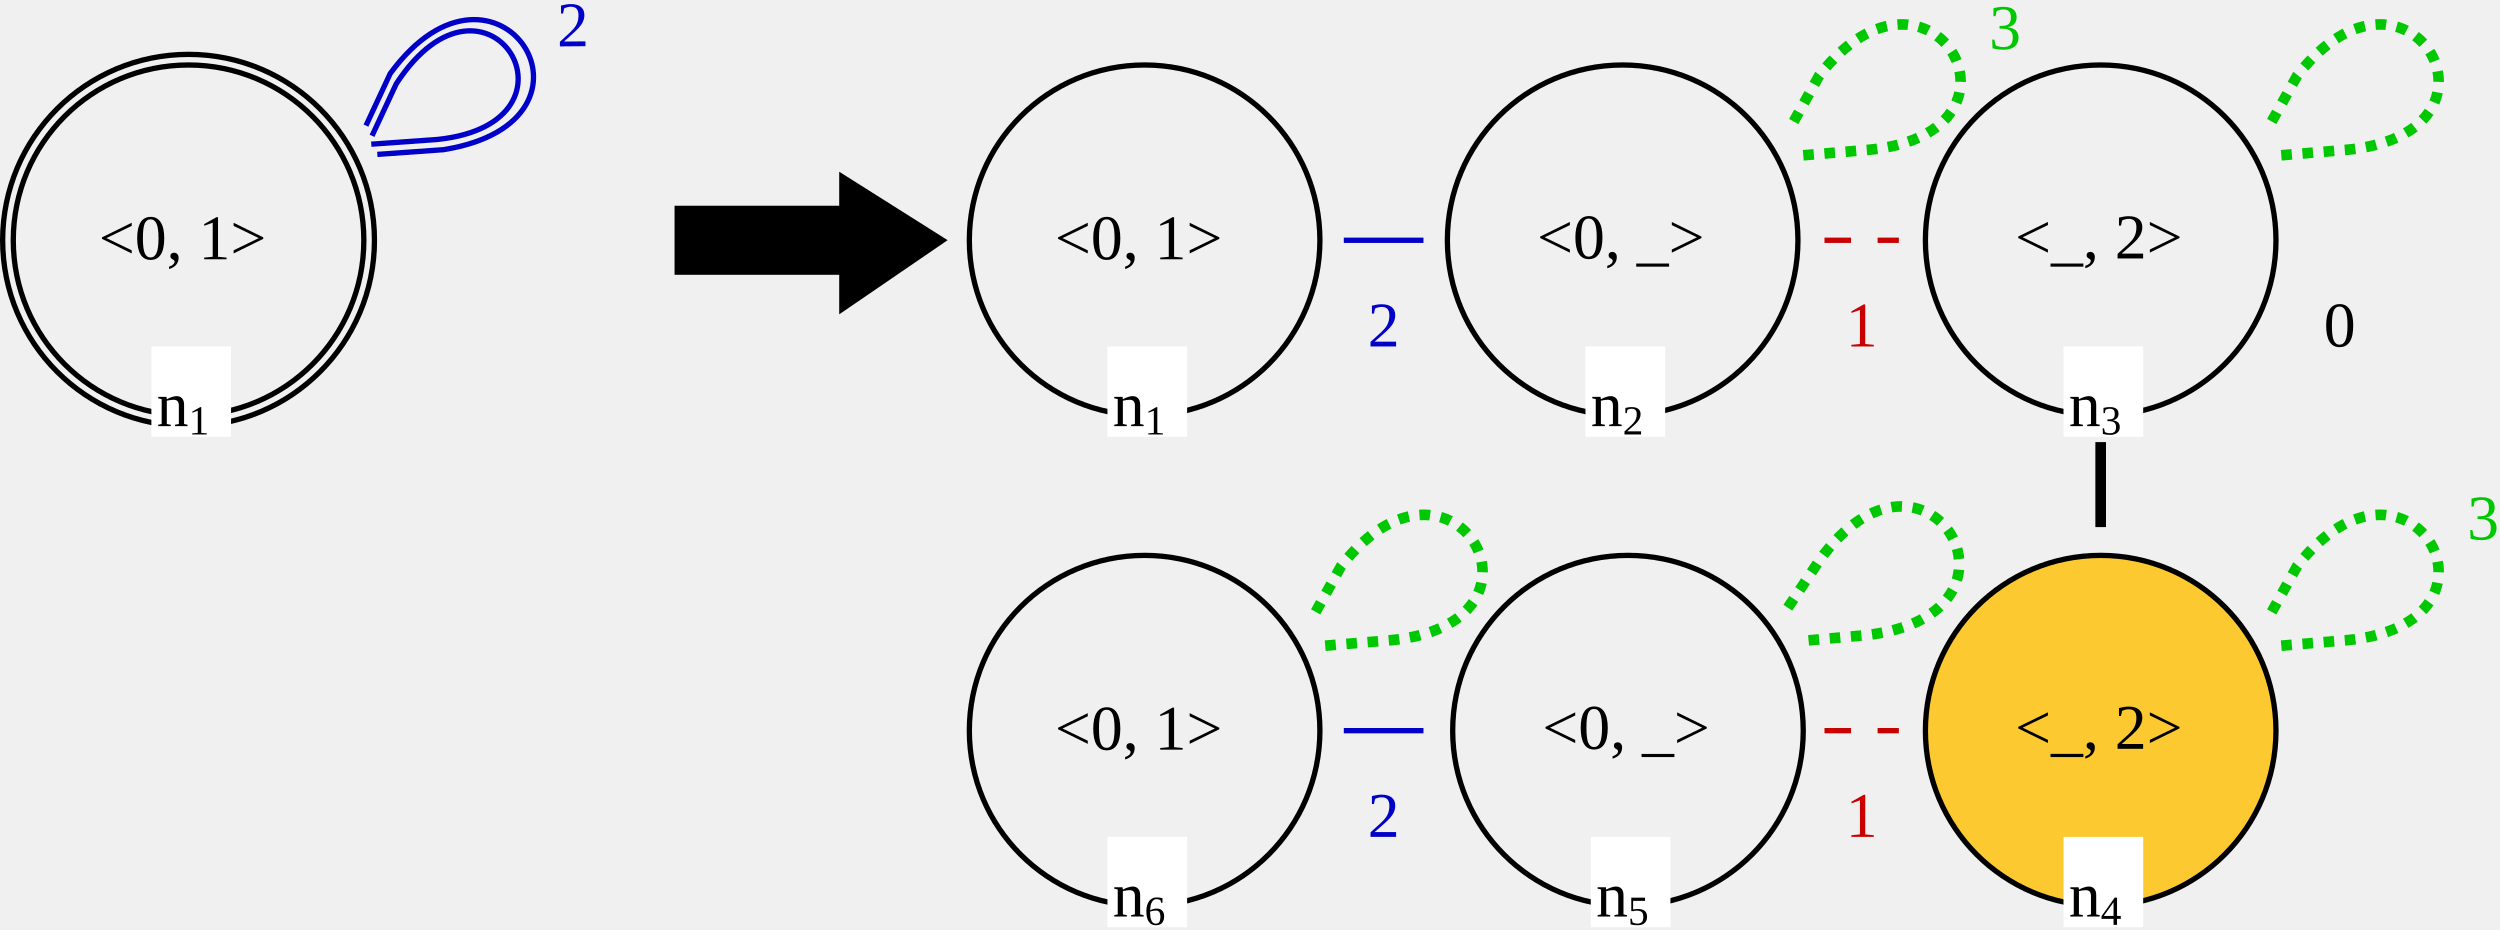
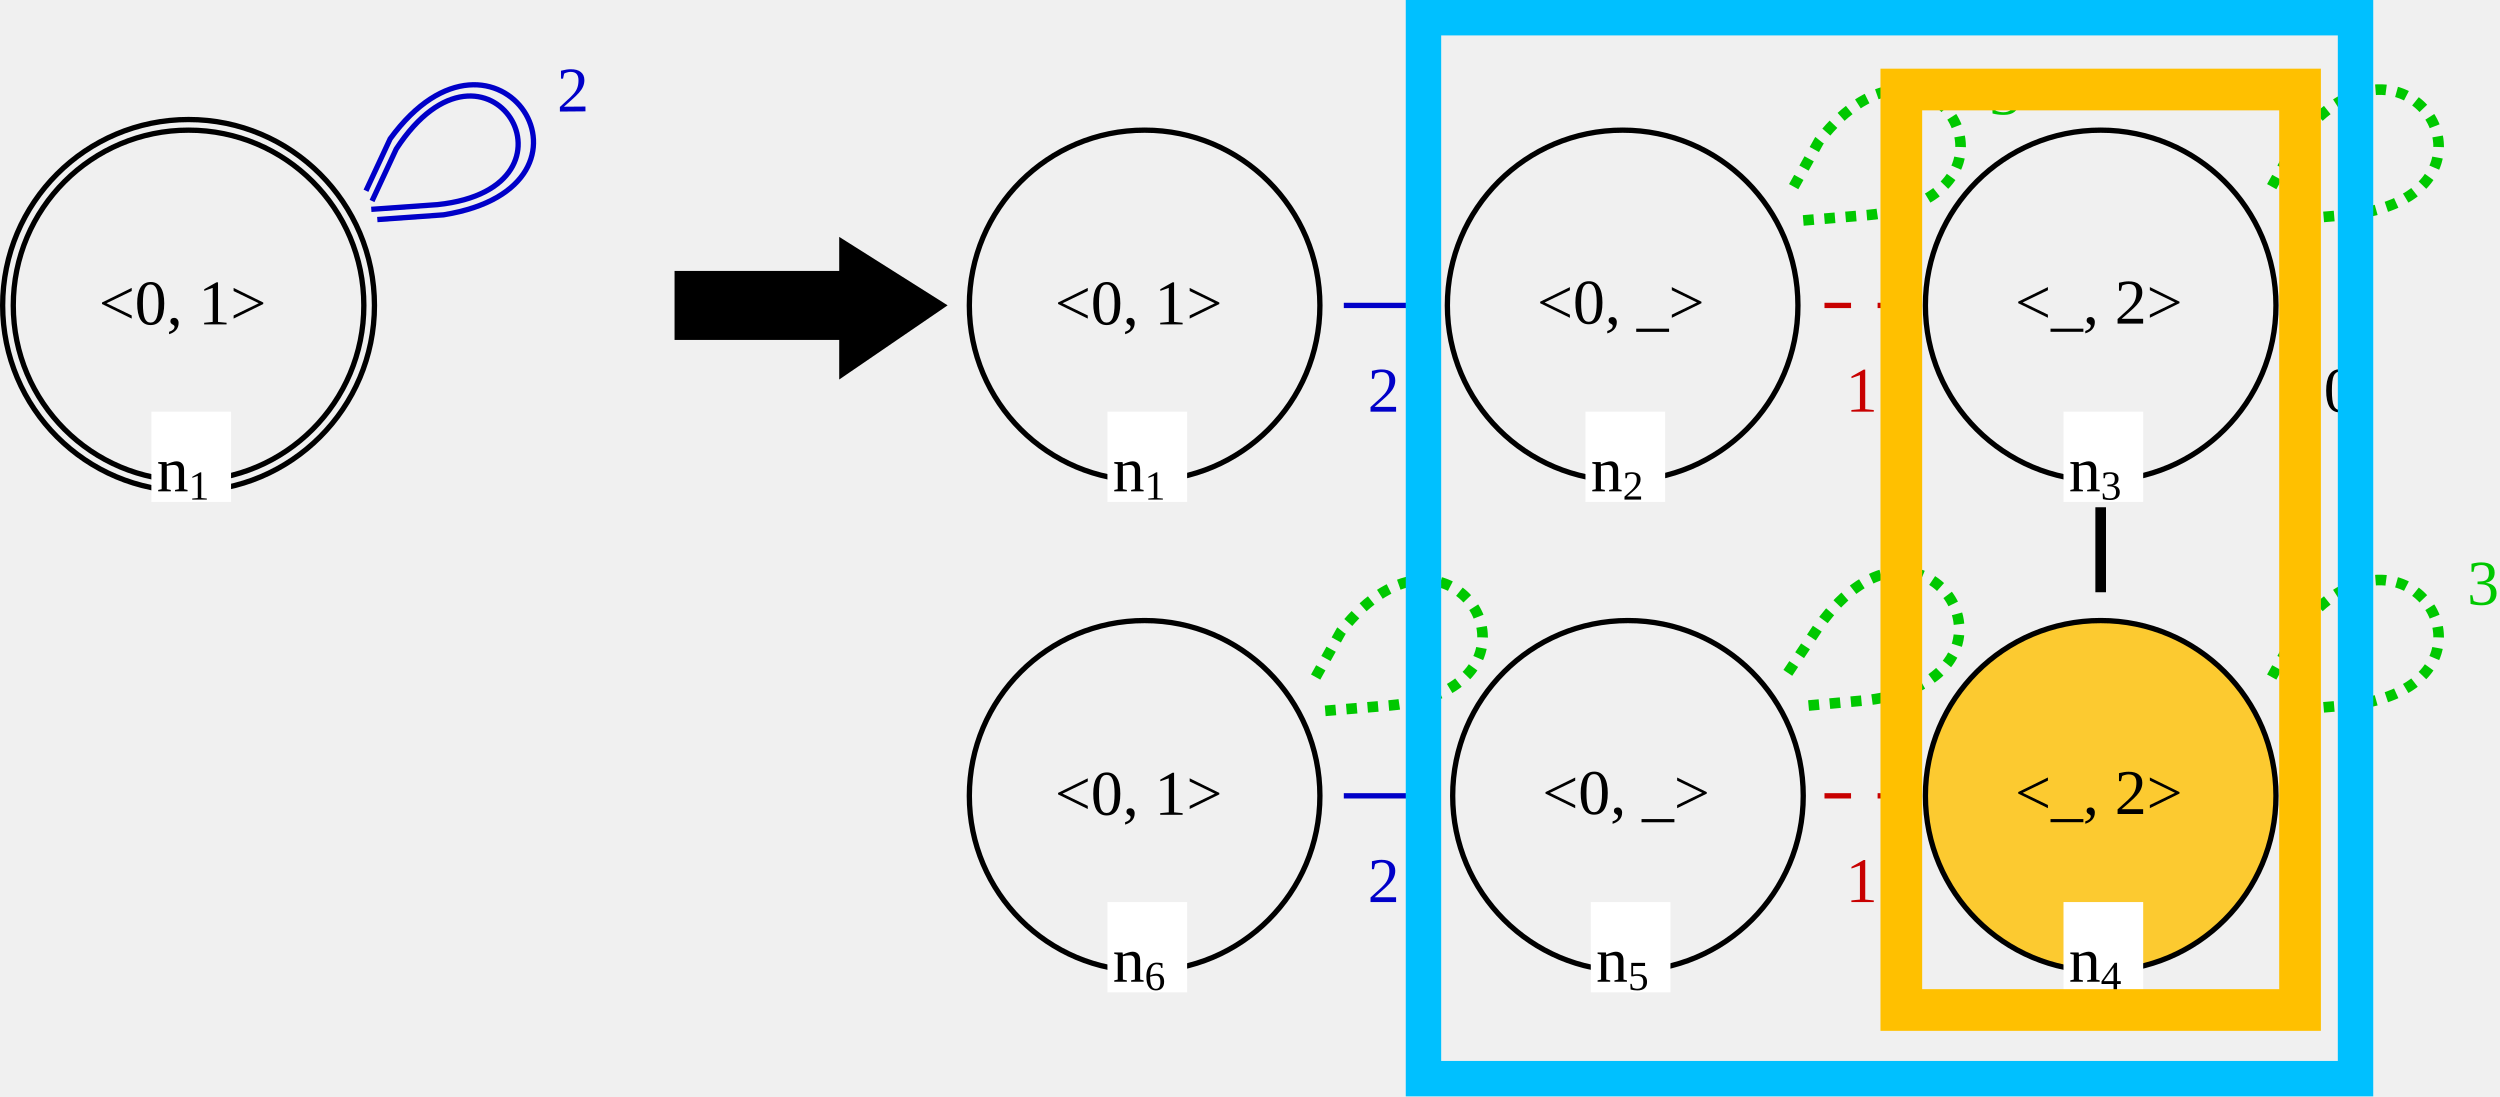
- <svg xmlns="http://www.w3.org/2000/svg" version="1.1" font="Noto Sans Regular" font-size="12px" width="470.68" height="175.042" id="svg776">
+ <svg xmlns="http://www.w3.org/2000/svg" version="1.1" font="Noto Sans Regular" font-size="12px" width="470.68" height="206.413" id="svg776">
  <defs id="defs780" />
-   <circle id="RGn3_4" cx="395.5" cy="45.236" r="33" fill="none" stroke="#000000" stroke-width="1" stroke-linecap="square" style="fill:none;fill-opacity:0.8" />
-   <circle id="LGn1_0" cx="35.5" cy="45.236" r="33" fill="none" stroke="#000000" stroke-width="1" stroke-linecap="square" style="fill:none;fill-opacity:0.8" />
-   <circle id="LGn1_1" cx="35.5" cy="45.236" r="35" fill="none" stroke="#000000" stroke-width="1" stroke-linecap="square" />
-   <text id="LGn1_2" x="18.61" y="48.812" fill="#000000">&lt;0, 1&gt;</text>
-   <rect id="LGn1_3" x="28.5" y="65.236" width="15" height="17" fill="#ffffff" />
-   <text id="LGn1_4" x="29.5" y="80.236" fill="#000000">n<tspan style="font-size:65%;baseline-shift:sub" id="tspan48450">1</tspan>
+   <circle id="RGn3_4" cx="395.5" cy="57.504" r="33" fill="none" stroke="#000000" stroke-width="1" stroke-linecap="square" style="fill:none;fill-opacity:0.8" />
+   <circle id="LGn1_0" cx="35.5" cy="57.504" r="33" fill="none" stroke="#000000" stroke-width="1" stroke-linecap="square" style="fill:none;fill-opacity:0.8" />
+   <circle id="LGn1_1" cx="35.5" cy="57.504" r="35" fill="none" stroke="#000000" stroke-width="1" stroke-linecap="square" />
+   <text id="LGn1_2" x="18.61" y="61.08" fill="#000000">&lt;0, 1&gt;</text>
+   <rect id="LGn1_3" x="28.5" y="77.504" width="15" height="17" fill="#ffffff" />
+   <text id="LGn1_4" x="29.5" y="92.504" fill="#000000">n<tspan style="font-size:65%;baseline-shift:sub" id="tspan48450">1</tspan>
  </text>
-   <g id="g1532" transform="rotate(-4.089631,62.37251,28.83528)">
+   <g id="g1532" transform="rotate(-4.089631,234.184,34.96963)">
    <path id="LGn1_2_n1_5" d="m 71.5,29.688 h 12 c 34,-3 13,-41 -9,-15 l -5,9" fill="none" stroke="#0000c8" stroke-width="1" stroke-linecap="square" />
    <g id="g1526">
      <path id="LGn1_2_n1_6" d="m 70.5,27.688 h 12 c 30,-1 12,-36 -7,-11 l -5,9" fill="none" stroke="#0000c8" stroke-width="1" stroke-linecap="square" />
      <text id="LGn1_2_n1_7" x="106.741" y="5.141" fill="#0000c8" transform="rotate(3.595245)">2</text>
    </g>
  </g>
-   <polygon id="0" points="158,66 127,66 127,54 158,54 158,48 177,60 158,73 " stroke="#000000" stroke-width="1" stroke-linecap="square" fill="#000000" transform="translate(0.5,-14.7644)" />
-   <circle id="RGn1_12" cx="215.5" cy="45.236" r="33" fill="none" stroke="#000000" stroke-width="1" stroke-linecap="square" style="fill:none;fill-opacity:0.8" />
-   <text id="RGn1_13" x="198.61" y="48.812" fill="#000000">&lt;0, 1&gt;</text>
-   <rect id="RGn1_14" x="208.5" y="65.236" width="15" height="17" fill="#ffffff" />
-   <text id="RGn1_15" x="209.5" y="80.236" fill="#000000">n<tspan style="font-size:65%;baseline-shift:sub" id="tspan48502">1</tspan>
+   <polygon id="0" points="127,54 158,54 158,48 177,60 158,73 158,66 127,66 " stroke="#000000" stroke-width="1" stroke-linecap="square" fill="#000000" transform="translate(0.5,-2.495714)" />
+   <circle id="RGn1_12" cx="215.5" cy="57.504" r="33" fill="none" stroke="#000000" stroke-width="1" stroke-linecap="square" style="fill:none;fill-opacity:0.8" />
+   <text id="RGn1_13" x="198.61" y="61.08" fill="#000000">&lt;0, 1&gt;</text>
+   <rect id="RGn1_14" x="208.5" y="77.504" width="15" height="17" fill="#ffffff" />
+   <text id="RGn1_15" x="209.5" y="92.504" fill="#000000">n<tspan style="font-size:65%;baseline-shift:sub" id="tspan48502">1</tspan>
  </text>
-   <line id="RGn3_0_n4_24" x1="395.5" y1="84.236" x2="395.5" y2="98.236" stroke="#000000" stroke-width="2" stroke-linecap="square" />
-   <text id="RGn3_0_n4_25" x="437.5" y="65.236" fill="#000000">0</text>
-   <line id="RGn2_1_n3_28" x1="343.5" y1="45.236" x2="357.5" y2="45.236" stroke="#c80000" stroke-width="1" stroke-linecap="butt" stroke-dasharray="5" />
-   <text id="RGn2_1_n3_29" x="347.5" y="65.236" fill="#c80000">1</text>
-   <line id="RGn1_2_n2_32" x1="253.5" y1="45.236" x2="267.5" y2="45.236" stroke="#0000c8" stroke-width="1" stroke-linecap="square" />
-   <text id="RGn1_2_n2_33" x="257.5" y="65.236" fill="#0000c8">2</text>
-   <circle id="RGn2_16" cx="305.5" cy="45.236" r="33" fill="none" stroke="#000000" stroke-width="1" stroke-linecap="square" style="fill:none;fill-opacity:0.8" />
-   <text id="RGn2_17" x="289.378" y="48.662" fill="#000000">&lt;0, _&gt;</text>
-   <rect id="RGn2_18" x="298.5" y="65.236" width="15" height="17" fill="#ffffff" />
-   <text id="RGn2_19" x="299.5" y="80.236" fill="#000000">n<tspan style="font-size:65%;baseline-shift:sub" id="tspan48504">2</tspan>
+   <line id="RGn3_0_n4_24" x1="395.5" y1="96.504" x2="395.5" y2="110.504" stroke="#000000" stroke-width="2" stroke-linecap="square" />
+   <text id="RGn3_0_n4_25" x="437.5" y="77.504" fill="#000000">0</text>
+   <line id="RGn2_1_n3_28" x1="343.5" y1="57.504" x2="357.5" y2="57.504" stroke="#c80000" stroke-width="1" stroke-linecap="butt" stroke-dasharray="5" />
+   <text id="RGn2_1_n3_29" x="347.5" y="77.504" fill="#c80000">1</text>
+   <line id="RGn1_2_n2_32" x1="253.5" y1="57.504" x2="267.5" y2="57.504" stroke="#0000c8" stroke-width="1" stroke-linecap="square" />
+   <text id="RGn1_2_n2_33" x="257.5" y="77.504" fill="#0000c8">2</text>
+   <circle id="RGn2_16" cx="305.5" cy="57.504" r="33" fill="none" stroke="#000000" stroke-width="1" stroke-linecap="square" style="fill:none;fill-opacity:0.8" />
+   <text id="RGn2_17" x="289.378" y="60.93" fill="#000000">&lt;0, _&gt;</text>
+   <rect id="RGn2_18" x="298.5" y="77.504" width="15" height="17" fill="#ffffff" />
+   <text id="RGn2_19" x="299.5" y="92.504" fill="#000000">n<tspan style="font-size:65%;baseline-shift:sub" id="tspan48504">2</tspan>
  </text>
-   <path id="RGn2_3_n2_34" d="m 339.5,29.236 12,-1 c 34,-3 12,-41 -9,-14 l -5,9" fill="none" stroke="#00c800" stroke-width="2" stroke-linecap="butt" stroke-dasharray="2" />
-   <text id="RGn2_3_n2_35" x="374.5" y="9.236" fill="#00c800">3</text>
-   <text id="RGn3_5" x="379.378" y="48.656" fill="#000000" style="fill:#000000;fill-opacity:1">&lt;_, 2&gt;</text>
-   <rect id="RGn3_6" x="388.5" y="65.236" width="15" height="17" fill="#ffffff" style="fill:#ffffff;fill-opacity:1" />
-   <text id="RGn3_7" x="389.5" y="80.236" fill="#000000" style="fill:#000000;fill-opacity:1">n<tspan style="font-size:65%;baseline-shift:sub;fill:#000000;fill-opacity:1" id="tspan48506">3</tspan>
+   <path id="RGn2_3_n2_34" d="m 339.5,41.504 12,-1 c 34,-3 12,-41 -9,-14 l -5,9" fill="none" stroke="#00c800" stroke-width="2" stroke-linecap="butt" stroke-dasharray="2" />
+   <text id="RGn2_3_n2_35" x="374.5" y="21.504" fill="#00c800">3</text>
+   <text id="RGn3_5" x="379.378" y="60.924" fill="#000000" style="fill:#000000;fill-opacity:1">&lt;_, 2&gt;</text>
+   <rect id="RGn3_6" x="388.5" y="77.504" width="15" height="17" fill="#ffffff" style="fill:#ffffff;fill-opacity:1" />
+   <text id="RGn3_7" x="389.5" y="92.504" fill="#000000" style="fill:#000000;fill-opacity:1">n<tspan style="font-size:65%;baseline-shift:sub;fill:#000000;fill-opacity:1" id="tspan48506">3</tspan>
  </text>
-   <path id="RGn3_3_n3_36" d="m 429.5,29.236 12,-1 c 34,-3 12,-41 -9,-14 l -5,9" fill="none" stroke="#00c800" stroke-width="2" stroke-linecap="butt" stroke-dasharray="2" style="fill:none;fill-opacity:0.8" />
-   <text id="RGn3_3_n3_37" x="464.5" y="9.236" fill="#00c800" style="fill:none;fill-opacity:0.8">3</text>
-   <circle id="RGn6_0" cx="215.5" cy="137.564" r="33" fill="none" stroke="#000000" stroke-width="1" stroke-linecap="square" style="fill:none;fill-opacity:0.8" />
-   <text id="RGn6_1" x="198.61" y="141.14" fill="#000000" style="fill:#000000;fill-opacity:1">&lt;0, 1&gt;</text>
-   <rect id="RGn6_2" x="208.5" y="157.564" width="15" height="17" fill="#ffffff" style="fill:#ffffff;fill-opacity:1" />
-   <text id="RGn6_3" x="209.5" y="172.564" fill="#000000" style="fill:#000000;fill-opacity:1">n<tspan style="font-size:65%;baseline-shift:sub;fill:#000000;fill-opacity:1" id="tspan48512">6</tspan>
+   <path id="RGn3_3_n3_36" d="m 429.5,41.504 12,-1 c 34,-3 12,-41 -9,-14 l -5,9" fill="none" stroke="#00c800" stroke-width="2" stroke-linecap="butt" stroke-dasharray="2" style="fill:none;fill-opacity:0.8" />
+   <text id="RGn3_3_n3_37" x="464.5" y="21.504" fill="#00c800" style="fill:none;fill-opacity:0.8">3</text>
+   <circle id="RGn6_0" cx="215.5" cy="149.833" r="33" fill="none" stroke="#000000" stroke-width="1" stroke-linecap="square" style="fill:none;fill-opacity:0.8" />
+   <text id="RGn6_1" x="198.61" y="153.409" fill="#000000" style="fill:#000000;fill-opacity:1">&lt;0, 1&gt;</text>
+   <rect id="RGn6_2" x="208.5" y="169.833" width="15" height="17" fill="#ffffff" style="fill:#ffffff;fill-opacity:1" />
+   <text id="RGn6_3" x="209.5" y="184.833" fill="#000000" style="fill:#000000;fill-opacity:1">n<tspan style="font-size:65%;baseline-shift:sub;fill:#000000;fill-opacity:1" id="tspan48512">6</tspan>
  </text>
-   <path id="RGn6_3_n6_26" d="m 249.5,121.564 12,-1 c 34,-3 12,-41 -9,-14 l -5,9" fill="none" stroke="#00c800" stroke-width="2" stroke-linecap="butt" stroke-dasharray="2" style="fill:none" />
-   <text id="RGn6_3_n6_27" x="284.5" y="101.564" fill="#00c800" style="fill:none">3</text>
-   <circle id="RGn5_8" cx="306.5" cy="137.564" r="33" fill="none" stroke="#000000" stroke-width="1" stroke-linecap="square" style="fill:none;fill-opacity:0.8" />
-   <text id="RGn5_9" x="290.378" y="140.99" fill="#000000" style="fill:#000000;fill-opacity:1">&lt;0, _&gt;</text>
-   <rect id="RGn5_10" x="299.5" y="157.564" width="15" height="17" fill="#ffffff" style="fill:#ffffff;fill-opacity:1" />
-   <text id="RGn5_11" x="300.5" y="172.564" fill="#000000" style="fill:#000000;fill-opacity:1">n<tspan style="font-size:65%;baseline-shift:sub;fill:#000000;fill-opacity:1" id="tspan48510">5</tspan>
+   <path id="RGn6_3_n6_26" d="m 249.5,133.833 12,-1 c 34,-3 12,-41 -9,-14 l -5,9" fill="none" stroke="#00c800" stroke-width="2" stroke-linecap="butt" stroke-dasharray="2" style="fill:none" />
+   <text id="RGn6_3_n6_27" x="284.5" y="113.833" fill="#00c800" style="fill:none">3</text>
+   <circle id="RGn5_8" cx="306.5" cy="149.833" r="33" fill="none" stroke="#000000" stroke-width="1" stroke-linecap="square" style="fill:none;fill-opacity:0.8" />
+   <text id="RGn5_9" x="290.378" y="153.259" fill="#000000" style="fill:#000000;fill-opacity:1">&lt;0, _&gt;</text>
+   <rect id="RGn5_10" x="299.5" y="169.833" width="15" height="17" fill="#ffffff" style="fill:#ffffff;fill-opacity:1" />
+   <text id="RGn5_11" x="300.5" y="184.833" fill="#000000" style="fill:#000000;fill-opacity:1">n<tspan style="font-size:65%;baseline-shift:sub;fill:#000000;fill-opacity:1" id="tspan48510">5</tspan>
  </text>
-   <path id="RGn5_3_n5_30" d="m 340.5,120.564 11,-1 c 34,-4 11,-42 -9,-14 l -6,9" fill="none" stroke="#00c800" stroke-width="2" stroke-linecap="butt" stroke-dasharray="2" style="fill:none" />
-   <text id="RGn5_3_n5_31" x="373.5" y="100.564" fill="#00c800" style="fill:none">3</text>
-   <g id="g4" transform="translate(-271.804,7.547598)">
+   <path id="RGn5_3_n5_30" d="m 340.5,132.833 11,-1 c 34,-4 11,-42 -9,-14 l -6,9" fill="none" stroke="#00c800" stroke-width="2" stroke-linecap="butt" stroke-dasharray="2" style="fill:none" />
+   <text id="RGn5_3_n5_31" x="373.5" y="112.833" fill="#00c800" style="fill:none">3</text>
+   <g id="g4" transform="translate(-271.804,19.81629)">
    <line id="RGn5_2_n6_38" x1="525.304" y1="130.016" x2="539.304" y2="130.016" stroke="#0000c8" stroke-width="1" stroke-linecap="square" />
    <text id="RGn5_2_n6_39" x="529.304" y="150.016" fill="#0000c8">2</text>
  </g>
-   <g id="g5" transform="translate(-91.80405,7.547598)">
+   <g id="g5" transform="translate(-91.80405,19.81629)">
    <line id="RGn4_1_n5_40" x1="435.304" y1="130.016" x2="449.304" y2="130.016" stroke="#c80000" stroke-width="1" stroke-linecap="butt" stroke-dasharray="5" />
    <text id="RGn4_1_n5_41" x="439.304" y="150.016" fill="#c80000">1</text>
  </g>
-   <circle id="RGn4_20" cx="395.5" cy="137.564" r="33" fill="none" stroke="#000000" stroke-width="1" stroke-linecap="square" style="fill:#ffc000;fill-opacity:0.8" />
-   <text id="RGn4_21" x="379.378" y="140.984" fill="#000000">&lt;_, 2&gt;</text>
-   <rect id="RGn4_22" x="388.5" y="157.564" width="15" height="17" fill="#ffffff" />
-   <text id="RGn4_23" x="389.5" y="172.564" fill="#000000">n<tspan style="font-size:65%;baseline-shift:sub" id="tspan48508">4</tspan>
+   <circle id="RGn4_20" cx="395.5" cy="149.833" r="33" fill="none" stroke="#000000" stroke-width="1" stroke-linecap="square" style="fill:#ffc000;fill-opacity:0.8" />
+   <text id="RGn4_21" x="379.378" y="153.253" fill="#000000">&lt;_, 2&gt;</text>
+   <rect id="RGn4_22" x="388.5" y="169.833" width="15" height="17" fill="#ffffff" />
+   <text id="RGn4_23" x="389.5" y="184.833" fill="#000000">n<tspan style="font-size:65%;baseline-shift:sub" id="tspan48508">4</tspan>
  </text>
-   <path id="RGn4_3_n4_42" d="m 429.5,121.564 12,-1 c 34,-3 12,-41 -9,-14 l -5,9" fill="none" stroke="#00c800" stroke-width="2" stroke-linecap="butt" stroke-dasharray="2" />
-   <text id="RGn4_3_n4_43" x="464.5" y="101.564" fill="#00c800">3</text>
+   <path id="RGn4_3_n4_42" d="m 429.5,133.833 12,-1 c 34,-3 12,-41 -9,-14 l -5,9" fill="none" stroke="#00c800" stroke-width="2" stroke-linecap="butt" stroke-dasharray="2" />
+   <text id="RGn4_3_n4_43" x="464.5" y="113.833" fill="#00c800">3</text>
+   <rect style="fill:none;stroke:#ffc000;stroke-width:7.849;stroke-linecap:square;stroke-linejoin:miter;stroke-dasharray:none;stroke-opacity:1" id="rect1" width="75.069" height="173.302" x="357.965" y="16.853" />
+   <rect style="fill:none;stroke:#00c0ff;stroke-width:6.667;stroke-linecap:square;stroke-linejoin:miter;stroke-dasharray:none;stroke-opacity:1" id="rect2" width="175.48" height="199.746" x="268" y="3.333" />
</svg>
